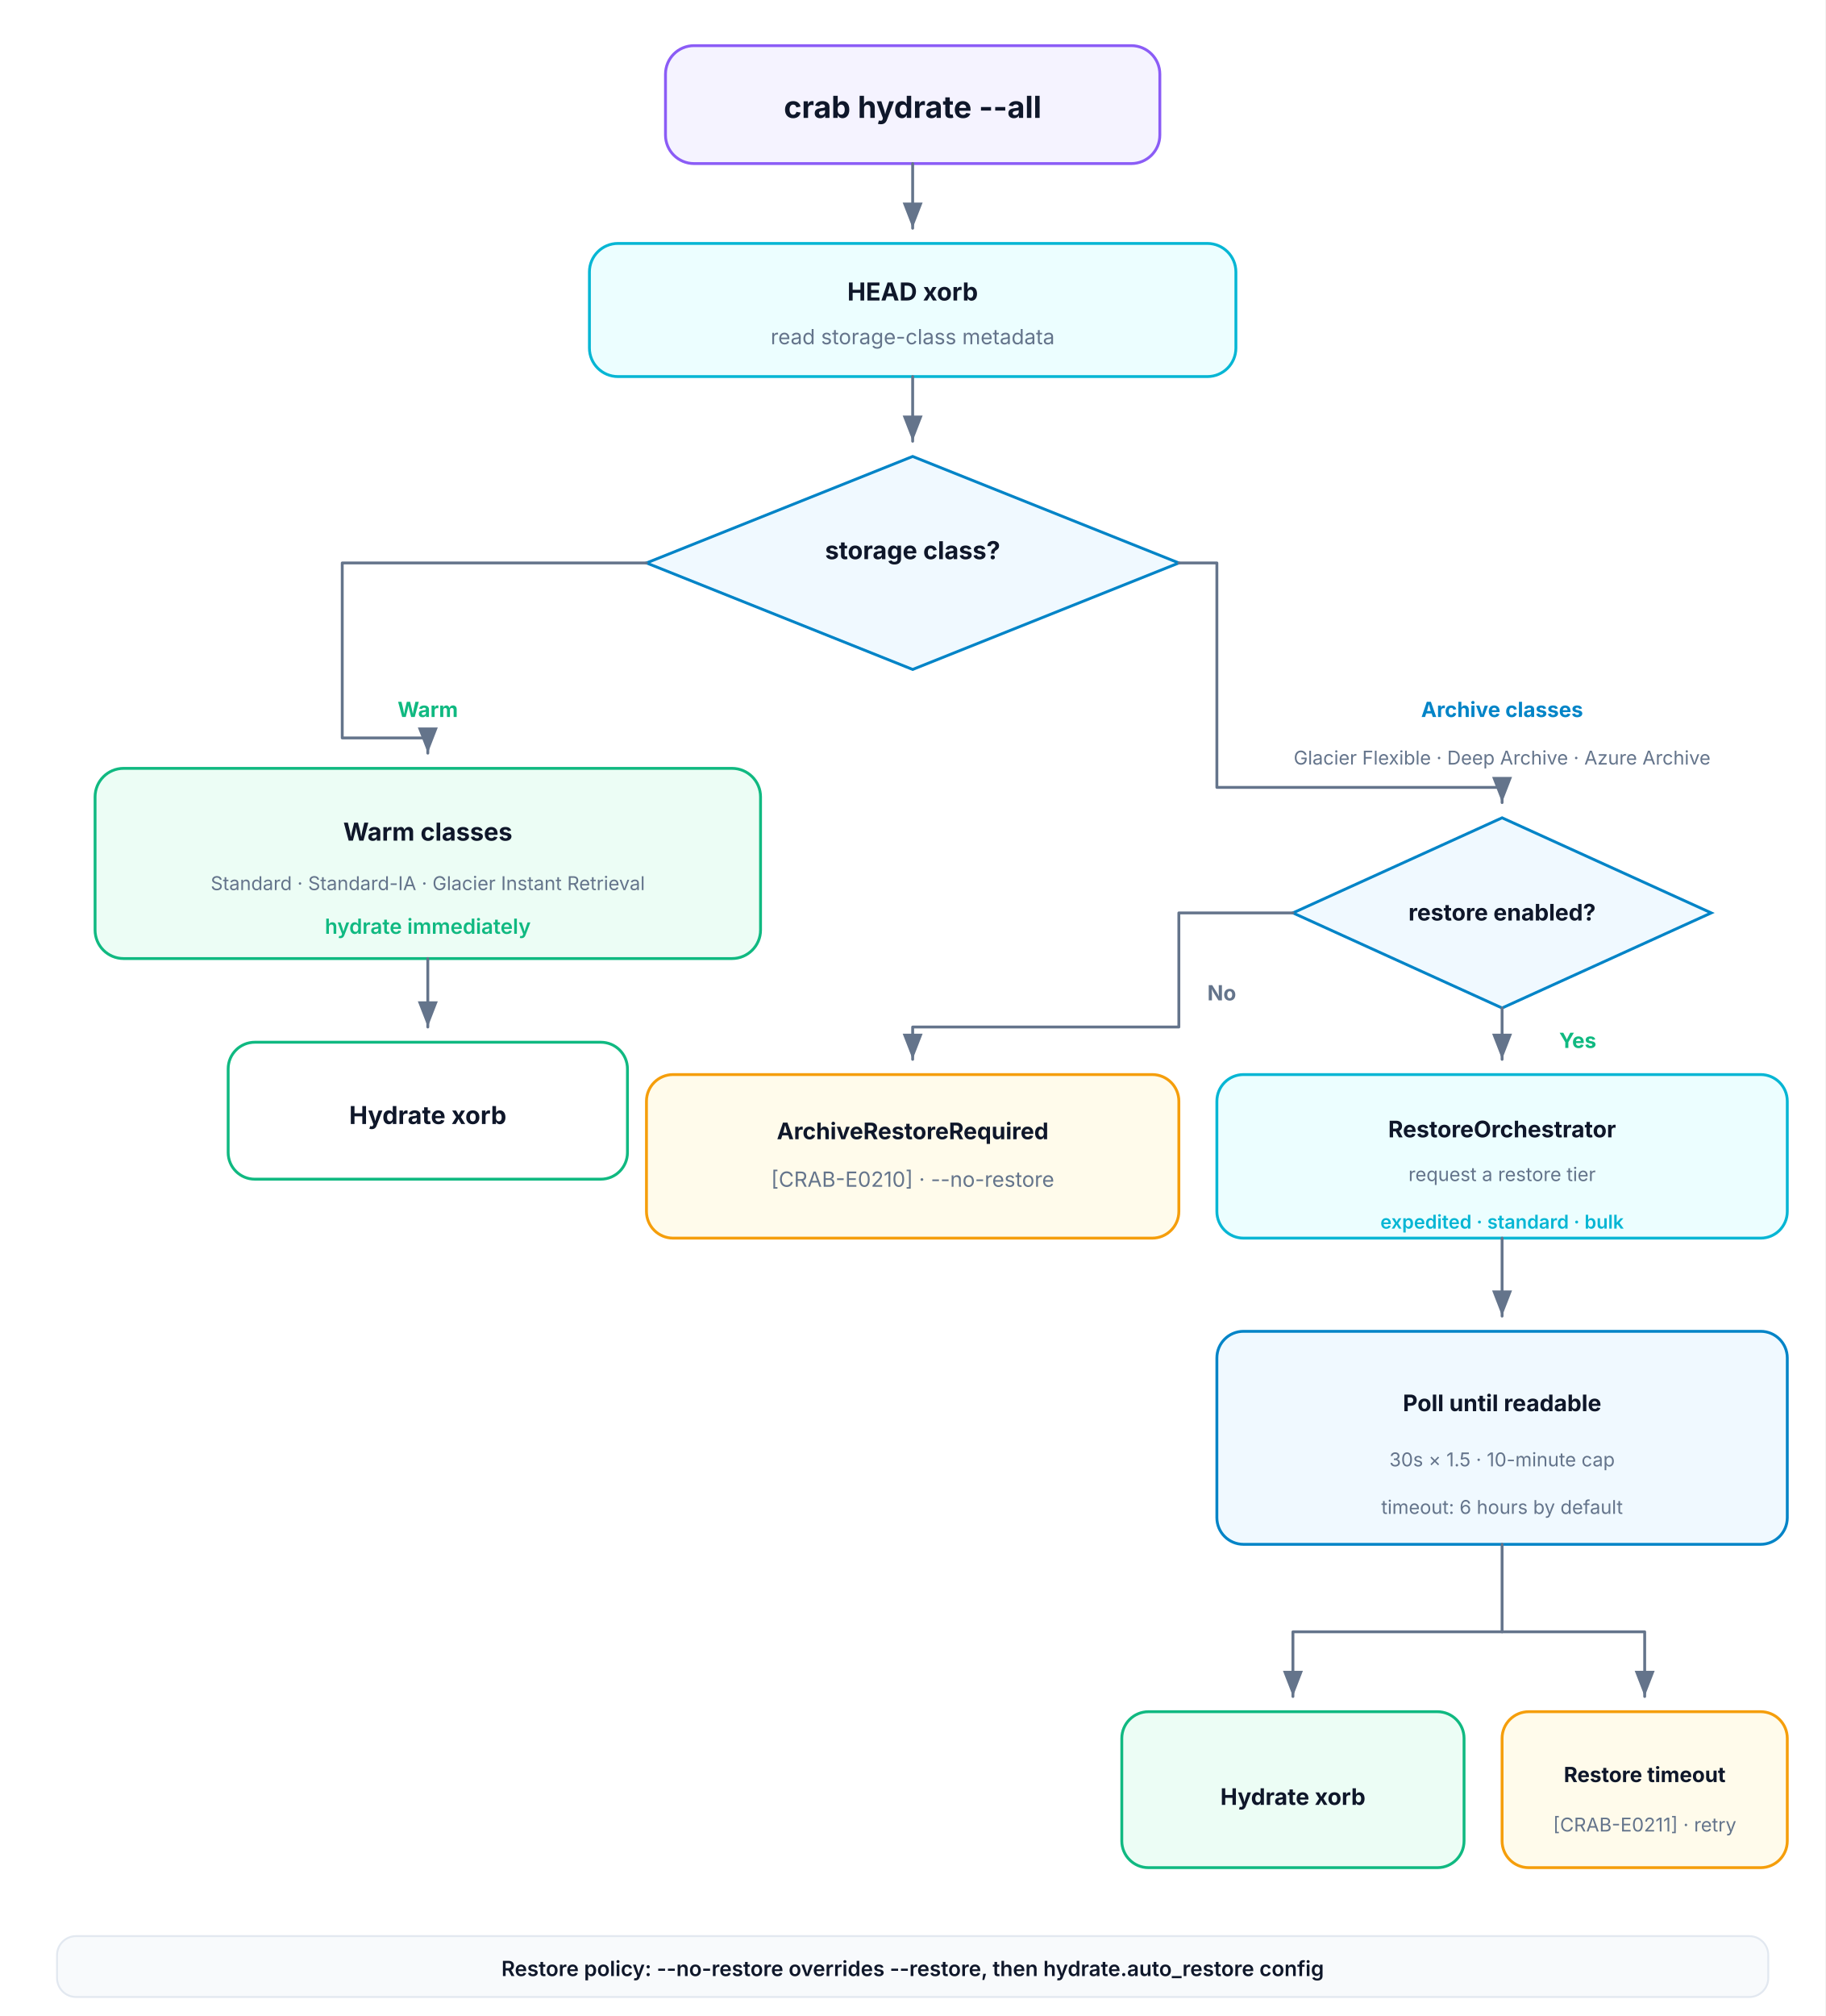
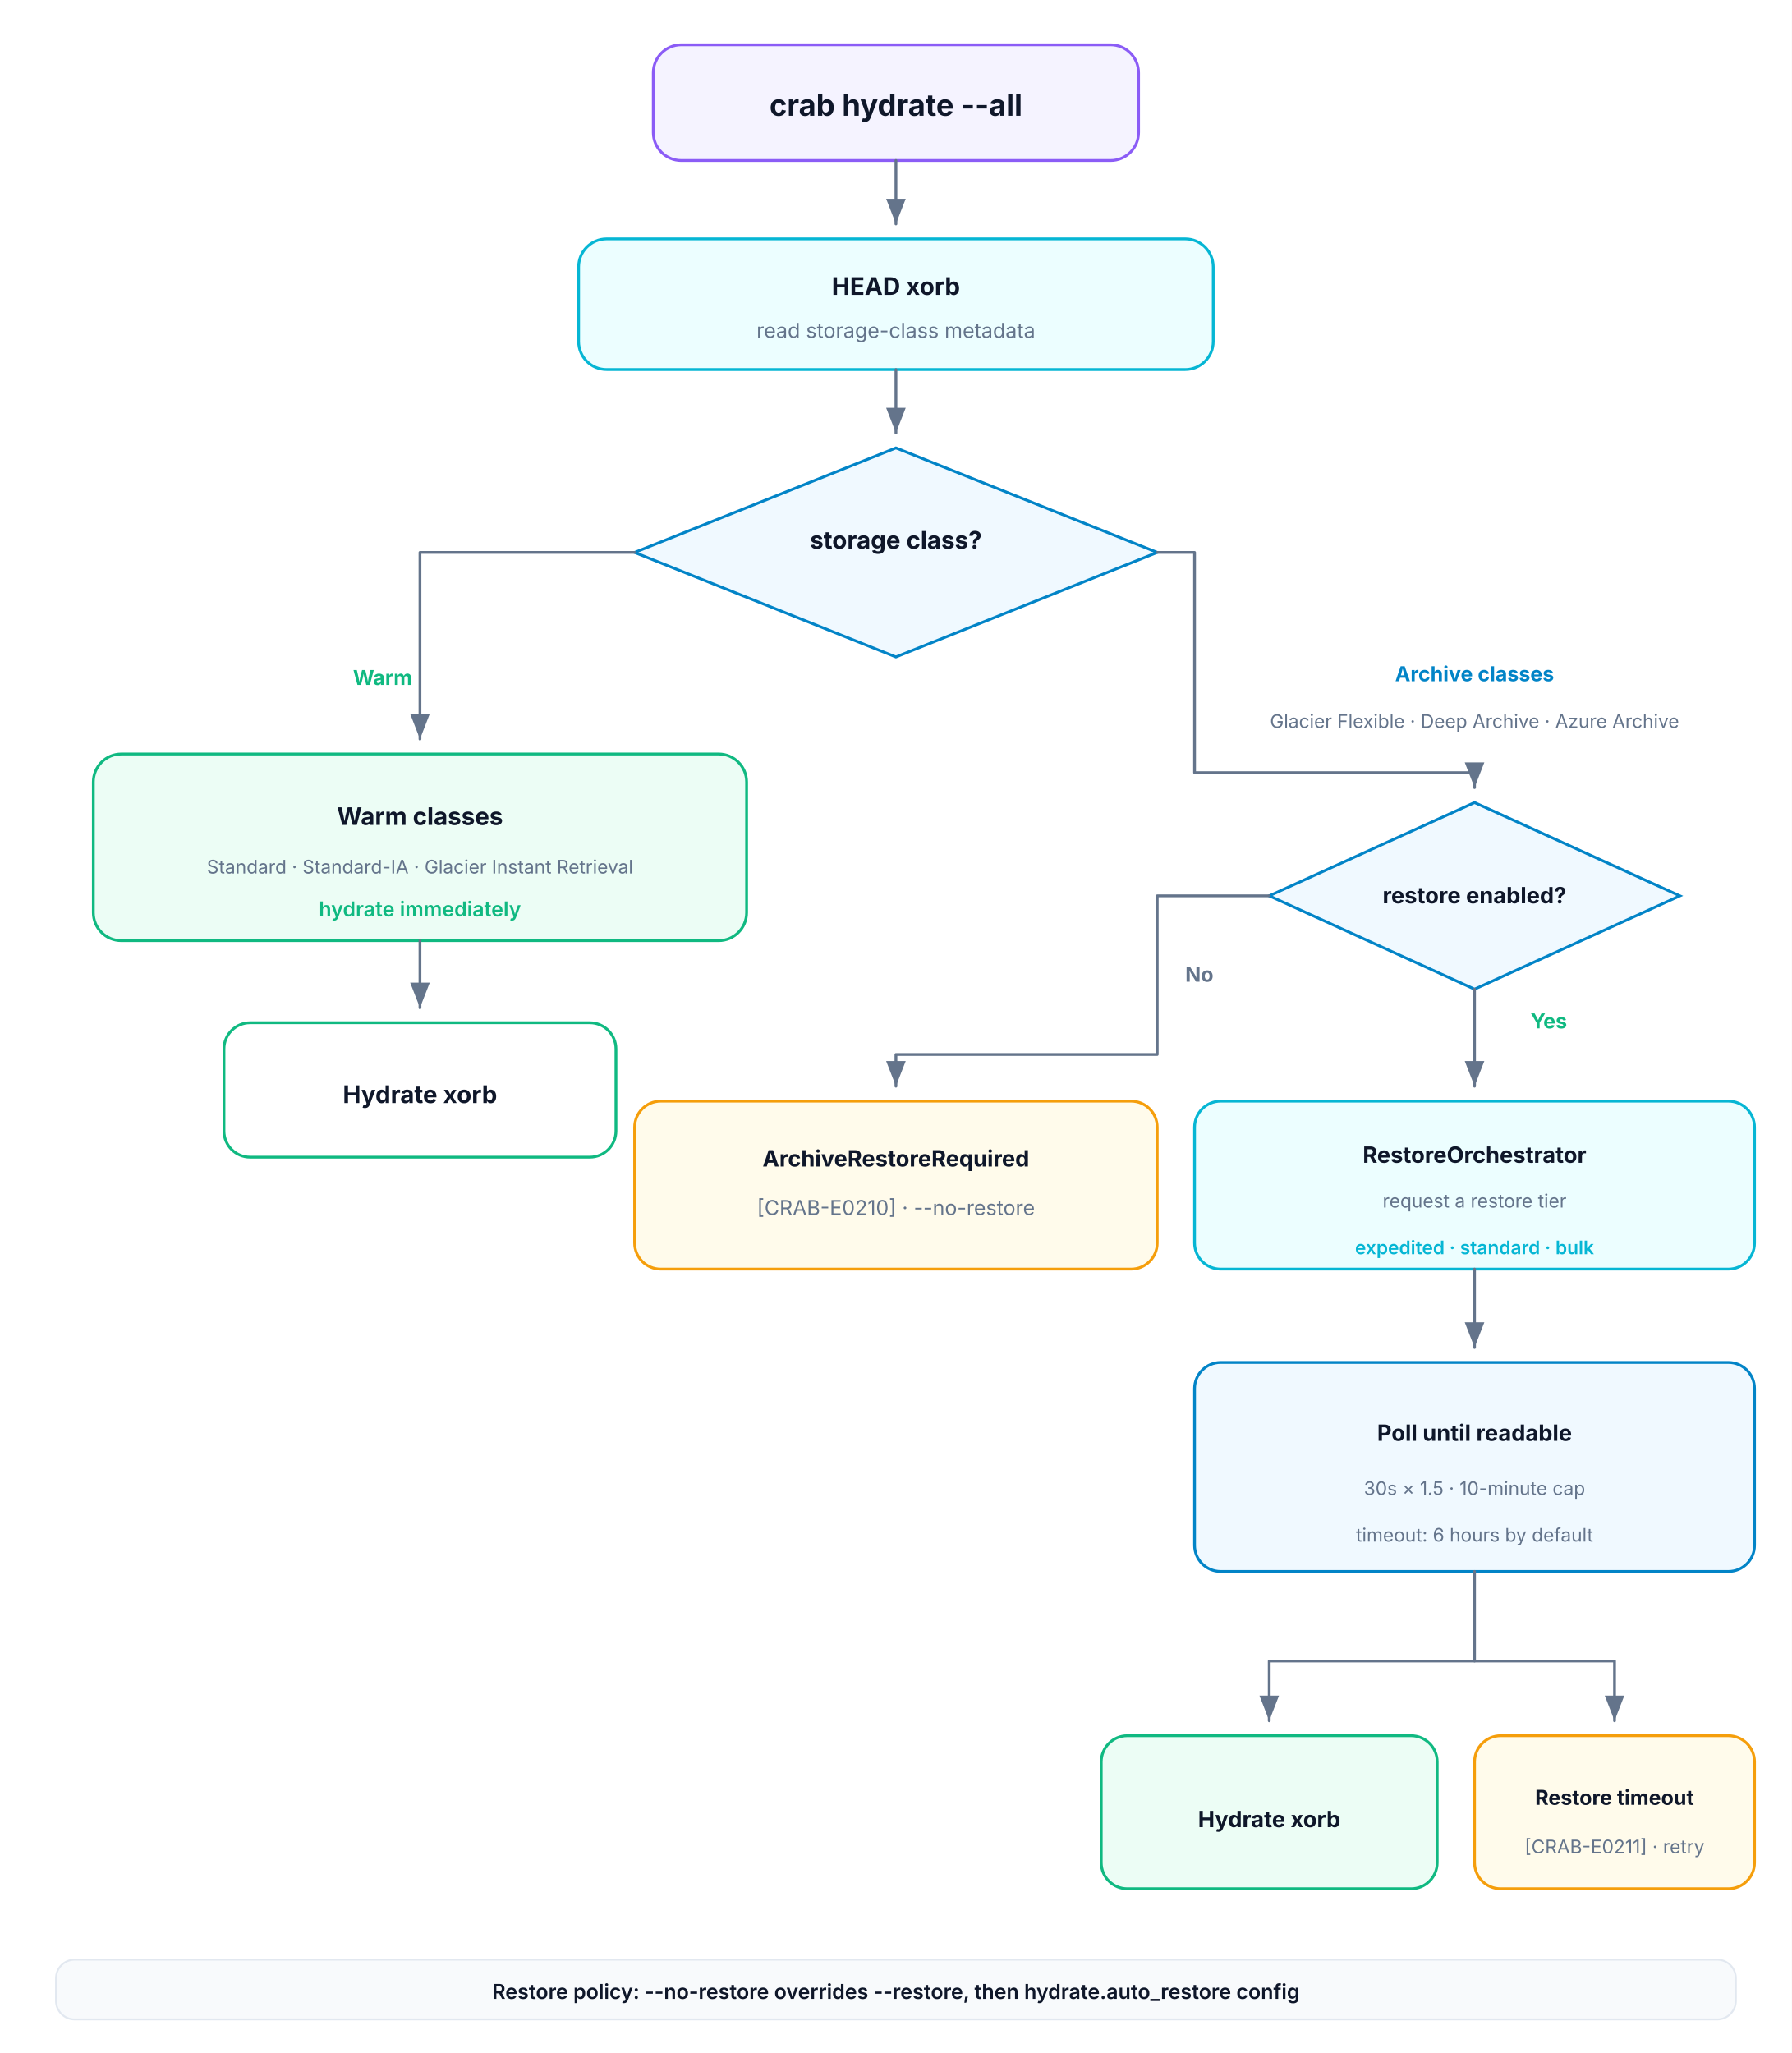
- <svg xmlns="http://www.w3.org/2000/svg" viewBox="0 0 960 1060" width="960" height="1060" role="img" aria-labelledby="restore-title restore-desc">
+ <svg xmlns="http://www.w3.org/2000/svg" viewBox="0 0 960 1100" width="960" height="1100" role="img" aria-labelledby="restore-title restore-desc">
  <defs>
    <marker id="arrowhead" markerWidth="9" markerHeight="7" refX="9" refY="3.5" orient="auto">
      <polygon points="0 0, 9 3.5, 0 7" fill="#64748B" />
    </marker>
  </defs>
-   <rect width="960" height="1060" fill="#FFFFFF" />
+   <rect width="960" height="1100" fill="#FFFFFF" />
  <g id="entry">
    <rect x="350" y="24" width="260" height="62" rx="15" fill="#F5F3FF" stroke="#8B5CF6" stroke-width="1.5" />
    <text x="480" y="62" text-anchor="middle" font-family="Inter, ui-sans-serif, system-ui, sans-serif" font-size="16" font-weight="700" fill="#0F172A">crab hydrate --all</text>
    <rect x="310" y="128" width="340" height="70" rx="15" fill="#ECFEFF" stroke="#06B6D4" stroke-width="1.5" />
    <text x="480" y="158" text-anchor="middle" font-family="Inter, ui-sans-serif, system-ui, sans-serif" font-size="13" font-weight="700" fill="#0F172A">HEAD xorb</text>
    <text x="480" y="181" text-anchor="middle" font-family="Inter, ui-sans-serif, system-ui, sans-serif" font-size="11" fill="#64748B">read storage-class metadata</text>
    <polygon points="480,240 620,296 480,352 340,296" fill="#F0F9FF" stroke="#0284C7" stroke-width="1.5" />
    <text x="480" y="294" text-anchor="middle" font-family="Inter, ui-sans-serif, system-ui, sans-serif" font-size="13" font-weight="700" fill="#0F172A">storage class?</text>
  </g>
  <g id="warm-path">
-     <text x="225" y="377" text-anchor="middle" font-family="Inter, ui-sans-serif, system-ui, sans-serif" font-size="11" font-weight="700" fill="#10B981">Warm</text>
+     <text x="205" y="367" text-anchor="middle" font-family="Inter, ui-sans-serif, system-ui, sans-serif" font-size="11" font-weight="700" fill="#10B981">Warm</text>
    <rect x="50" y="404" width="350" height="100" rx="15" fill="#ECFDF5" stroke="#10B981" stroke-width="1.5" />
    <text x="225" y="442" text-anchor="middle" font-family="Inter, ui-sans-serif, system-ui, sans-serif" font-size="13" font-weight="700" fill="#0F172A">Warm classes</text>
    <text x="225" y="468" text-anchor="middle" font-family="Inter, ui-sans-serif, system-ui, sans-serif" font-size="10" fill="#64748B">Standard · Standard-IA · Glacier Instant Retrieval</text>
    <text x="225" y="491" text-anchor="middle" font-family="Inter, ui-sans-serif, system-ui, sans-serif" font-size="11" font-weight="600" fill="#10B981">hydrate immediately</text>
    <rect x="120" y="548" width="210" height="72" rx="14" fill="#FFFFFF" stroke="#10B981" stroke-width="1.5" />
    <text x="225" y="591" text-anchor="middle" font-family="Inter, ui-sans-serif, system-ui, sans-serif" font-size="13" font-weight="700" fill="#0F172A">Hydrate xorb</text>
  </g>
  <g id="archive-path">
-     <text x="790" y="377" text-anchor="middle" font-family="Inter, ui-sans-serif, system-ui, sans-serif" font-size="11" font-weight="700" fill="#0284C7">Archive classes</text>
-     <text x="790" y="402" text-anchor="middle" font-family="Inter, ui-sans-serif, system-ui, sans-serif" font-size="10" fill="#64748B">Glacier Flexible · Deep Archive · Azure Archive</text>
+     <text x="790" y="365" text-anchor="middle" font-family="Inter, ui-sans-serif, system-ui, sans-serif" font-size="11" font-weight="700" fill="#0284C7">Archive classes</text>
+     <text x="790" y="390" text-anchor="middle" font-family="Inter, ui-sans-serif, system-ui, sans-serif" font-size="10" fill="#64748B">Glacier Flexible · Deep Archive · Azure Archive</text>
    <polygon points="790,430 900,480 790,530 680,480" fill="#F0F9FF" stroke="#0284C7" stroke-width="1.5" />
    <text x="790" y="484" text-anchor="middle" font-family="Inter, ui-sans-serif, system-ui, sans-serif" font-size="12" font-weight="700" fill="#0F172A">restore enabled?</text>
-     <rect x="340" y="565" width="280" height="86" rx="14" fill="#FFFBEB" stroke="#F59E0B" stroke-width="1.5" />
-     <text x="480" y="599" text-anchor="middle" font-family="Inter, ui-sans-serif, system-ui, sans-serif" font-size="12" font-weight="700" fill="#0F172A">ArchiveRestoreRequired</text>
-     <text x="480" y="624" text-anchor="middle" font-family="Inter, ui-sans-serif, system-ui, sans-serif" font-size="11" fill="#64748B">[CRAB-E0210] · --no-restore</text>
-     <rect x="640" y="565" width="300" height="86" rx="14" fill="#ECFEFF" stroke="#06B6D4" stroke-width="1.5" />
-     <text x="790" y="598" text-anchor="middle" font-family="Inter, ui-sans-serif, system-ui, sans-serif" font-size="12" font-weight="700" fill="#0F172A">RestoreOrchestrator</text>
-     <text x="790" y="621" text-anchor="middle" font-family="Inter, ui-sans-serif, system-ui, sans-serif" font-size="10" fill="#64748B">request a restore tier</text>
-     <text x="790" y="646" text-anchor="middle" font-family="Inter, ui-sans-serif, system-ui, sans-serif" font-size="10" font-weight="600" fill="#06B6D4">expedited · standard · bulk</text>
-     <rect x="640" y="700" width="300" height="112" rx="14" fill="#F0F9FF" stroke="#0284C7" stroke-width="1.5" />
-     <text x="790" y="742" text-anchor="middle" font-family="Inter, ui-sans-serif, system-ui, sans-serif" font-size="12" font-weight="700" fill="#0F172A">Poll until readable</text>
-     <text x="790" y="771" text-anchor="middle" font-family="Inter, ui-sans-serif, system-ui, sans-serif" font-size="10" fill="#64748B">30s × 1.5 · 10-minute cap</text>
-     <text x="790" y="796" text-anchor="middle" font-family="Inter, ui-sans-serif, system-ui, sans-serif" font-size="10" fill="#64748B">timeout: 6 hours by default</text>
-     <rect x="590" y="900" width="180" height="82" rx="14" fill="#ECFDF5" stroke="#10B981" stroke-width="1.5" />
-     <text x="680" y="949" text-anchor="middle" font-family="Inter, ui-sans-serif, system-ui, sans-serif" font-size="12" font-weight="700" fill="#0F172A">Hydrate xorb</text>
-     <rect x="790" y="900" width="150" height="82" rx="14" fill="#FFFBEB" stroke="#F59E0B" stroke-width="1.5" />
-     <text x="865" y="937" text-anchor="middle" font-family="Inter, ui-sans-serif, system-ui, sans-serif" font-size="11" font-weight="700" fill="#0F172A">Restore timeout</text>
-     <text x="865" y="963" text-anchor="middle" font-family="Inter, ui-sans-serif, system-ui, sans-serif" font-size="10" fill="#64748B">[CRAB-E0211] · retry</text>
+     <rect x="340" y="590" width="280" height="90" rx="14" fill="#FFFBEB" stroke="#F59E0B" stroke-width="1.5" />
+     <text x="480" y="625" text-anchor="middle" font-family="Inter, ui-sans-serif, system-ui, sans-serif" font-size="12" font-weight="700" fill="#0F172A">ArchiveRestoreRequired</text>
+     <text x="480" y="651" text-anchor="middle" font-family="Inter, ui-sans-serif, system-ui, sans-serif" font-size="11" fill="#64748B">[CRAB-E0210] · --no-restore</text>
+     <rect x="640" y="590" width="300" height="90" rx="14" fill="#ECFEFF" stroke="#06B6D4" stroke-width="1.5" />
+     <text x="790" y="623" text-anchor="middle" font-family="Inter, ui-sans-serif, system-ui, sans-serif" font-size="12" font-weight="700" fill="#0F172A">RestoreOrchestrator</text>
+     <text x="790" y="647" text-anchor="middle" font-family="Inter, ui-sans-serif, system-ui, sans-serif" font-size="10" fill="#64748B">request a restore tier</text>
+     <text x="790" y="672" text-anchor="middle" font-family="Inter, ui-sans-serif, system-ui, sans-serif" font-size="10" font-weight="600" fill="#06B6D4">expedited · standard · bulk</text>
+     <rect x="640" y="730" width="300" height="112" rx="14" fill="#F0F9FF" stroke="#0284C7" stroke-width="1.5" />
+     <text x="790" y="772" text-anchor="middle" font-family="Inter, ui-sans-serif, system-ui, sans-serif" font-size="12" font-weight="700" fill="#0F172A">Poll until readable</text>
+     <text x="790" y="801" text-anchor="middle" font-family="Inter, ui-sans-serif, system-ui, sans-serif" font-size="10" fill="#64748B">30s × 1.5 · 10-minute cap</text>
+     <text x="790" y="826" text-anchor="middle" font-family="Inter, ui-sans-serif, system-ui, sans-serif" font-size="10" fill="#64748B">timeout: 6 hours by default</text>
+     <rect x="590" y="930" width="180" height="82" rx="14" fill="#ECFDF5" stroke="#10B981" stroke-width="1.5" />
+     <text x="680" y="979" text-anchor="middle" font-family="Inter, ui-sans-serif, system-ui, sans-serif" font-size="12" font-weight="700" fill="#0F172A">Hydrate xorb</text>
+     <rect x="790" y="930" width="150" height="82" rx="14" fill="#FFFBEB" stroke="#F59E0B" stroke-width="1.5" />
+     <text x="865" y="967" text-anchor="middle" font-family="Inter, ui-sans-serif, system-ui, sans-serif" font-size="11" font-weight="700" fill="#0F172A">Restore timeout</text>
+     <text x="865" y="993" text-anchor="middle" font-family="Inter, ui-sans-serif, system-ui, sans-serif" font-size="10" fill="#64748B">[CRAB-E0211] · retry</text>
  </g>
  <g id="connections" fill="none" stroke="#64748B" stroke-width="1.5" stroke-linecap="round" stroke-linejoin="round">
    <line x1="480" y1="86" x2="480" y2="120" marker-end="url(#arrowhead)" />
    <line x1="480" y1="198" x2="480" y2="232" marker-end="url(#arrowhead)" />
-     <path d="M 340 296 H 180 V 388 H 225 V 396" marker-end="url(#arrowhead)" />
+     <path d="M 340 296 H 225 V 396" marker-end="url(#arrowhead)" />
    <line x1="225" y1="504" x2="225" y2="540" marker-end="url(#arrowhead)" />
    <path d="M 620 296 H 640 V 414 H 790 V 422" marker-end="url(#arrowhead)" />
-     <path d="M 680 480 H 620 V 540 H 480 V 557" marker-end="url(#arrowhead)" />
-     <line x1="790" y1="530" x2="790" y2="557" marker-end="url(#arrowhead)" />
-     <line x1="790" y1="651" x2="790" y2="692" marker-end="url(#arrowhead)" />
-     <path d="M 790 812 V 858 H 680 V 892" marker-end="url(#arrowhead)" />
-     <path d="M 790 858 H 865 V 892" marker-end="url(#arrowhead)" />
+     <path d="M 680 480 H 620 V 565 H 480 V 582" marker-end="url(#arrowhead)" />
+     <line x1="790" y1="530" x2="790" y2="582" marker-end="url(#arrowhead)" />
+     <line x1="790" y1="680" x2="790" y2="722" marker-end="url(#arrowhead)" />
+     <path d="M 790 842 V 890 H 680 V 922" marker-end="url(#arrowhead)" />
+     <path d="M 790 890 H 865 V 922" marker-end="url(#arrowhead)" />
  </g>
  <g id="branch-labels" font-family="Inter, ui-sans-serif, system-ui, sans-serif" font-size="11" font-weight="700" fill="#64748B">
    <text x="635" y="526">No</text>
    <text x="820" y="551" fill="#10B981">Yes</text>
  </g>
-   <rect x="30" y="1018" width="900" height="32" rx="10" fill="#F8FAFC" stroke="#E2E8F0" stroke-width="1" />
-   <text x="480" y="1039" text-anchor="middle" font-family="Inter, ui-sans-serif, system-ui, sans-serif" font-size="11" font-weight="600" fill="#0F172A">Restore policy: --no-restore overrides --restore, then hydrate.auto_restore config</text>
+   <rect x="30" y="1050" width="900" height="32" rx="10" fill="#F8FAFC" stroke="#E2E8F0" stroke-width="1" />
+   <text x="480" y="1071" text-anchor="middle" font-family="Inter, ui-sans-serif, system-ui, sans-serif" font-size="11" font-weight="600" fill="#0F172A">Restore policy: --no-restore overrides --restore, then hydrate.auto_restore config</text>
</svg>
